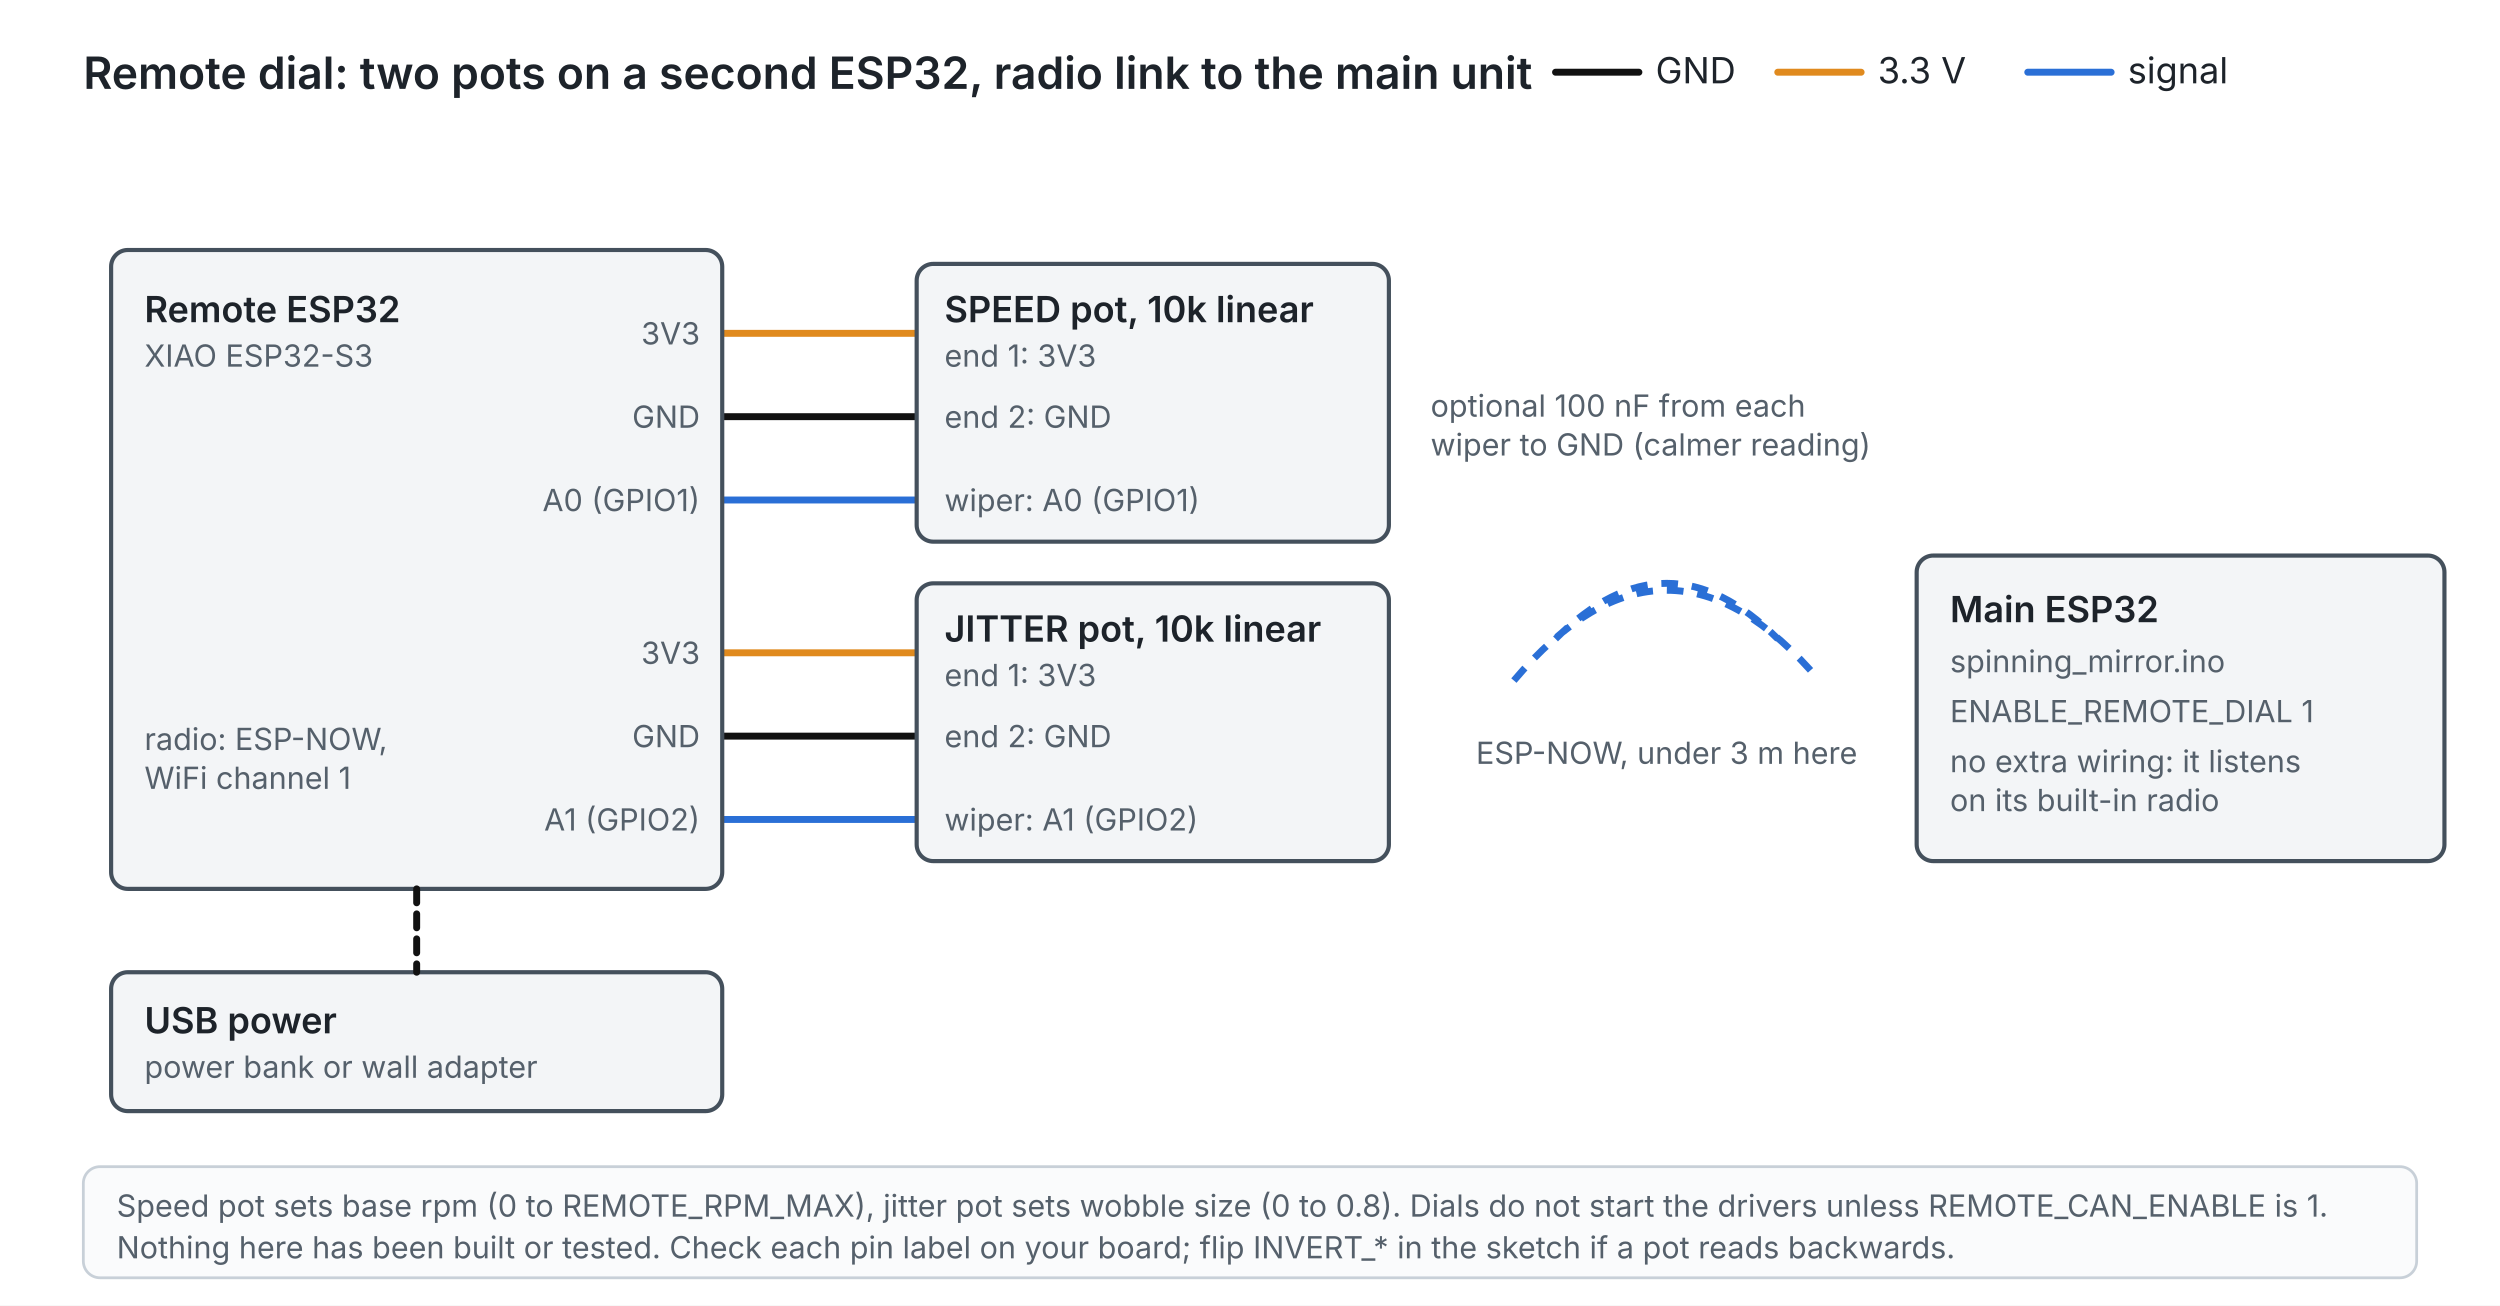
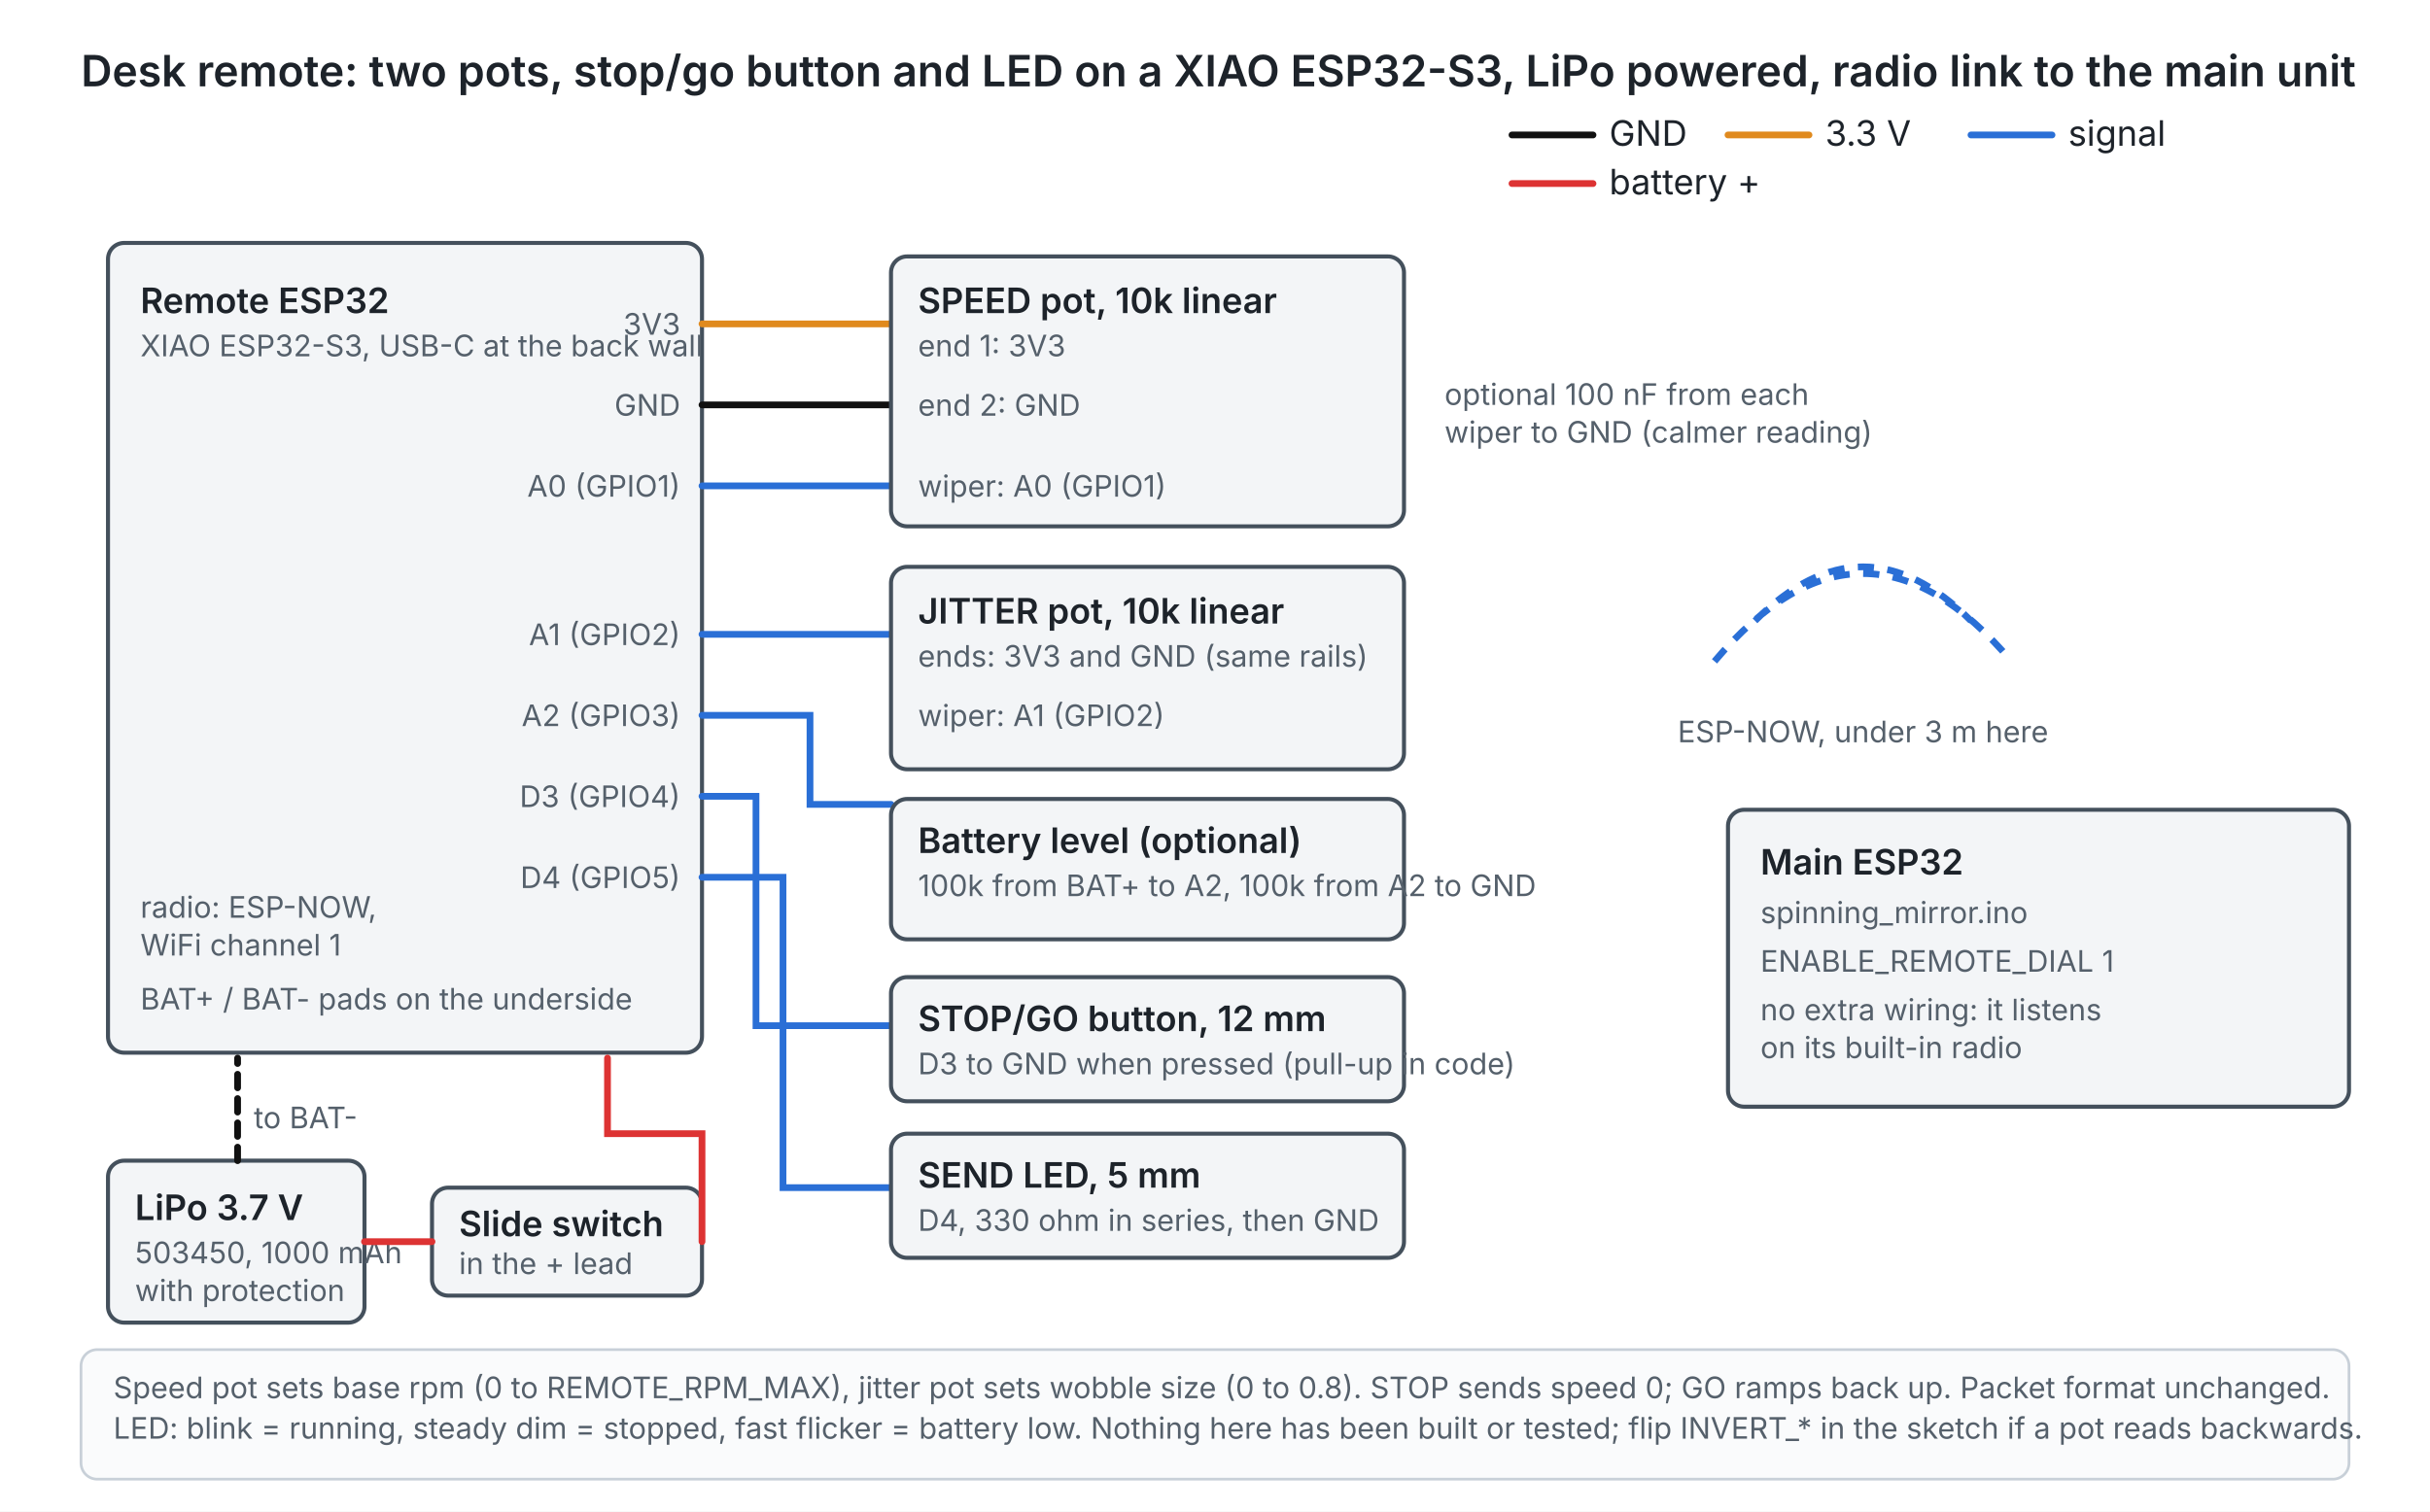
- <svg xmlns="http://www.w3.org/2000/svg" viewBox="0 0 900 470" width="900" height="470" font-family="system-ui, -apple-system, Segoe UI, sans-serif">
+ <svg xmlns="http://www.w3.org/2000/svg" viewBox="0 0 900 560" width="900" height="560" font-family="system-ui, -apple-system, Segoe UI, sans-serif">
  <style>
text{font-size:13px;fill:#1d232a}
.s{font-size:11px;fill:#55606b}
.b{font-weight:600}
.box{fill:#f3f5f7;stroke:#44505c;stroke-width:1.5}
.w{fill:none;stroke-width:2.5;stroke-linecap:round}
- .blk{stroke:#111}.org{stroke:#e08a1e}.blu{stroke:#2a6fd6}
+ .blk{stroke:#111}.org{stroke:#e08a1e}.blu{stroke:#2a6fd6}.red{stroke:#d33}.grn{stroke:#2a9d4a}
</style>
-   <rect width="900" height="470" fill="#ffffff" />
-   <text x="30" y="32" class="b" style="font-size:16px">Remote dial: two pots on a second ESP32, radio link to the main unit</text>
+   <rect width="900" height="560" fill="#ffffff" />
+   <text x="30" y="32" class="b" style="font-size:16px">Desk remote: two pots, stop/go button and LED on a XIAO ESP32-S3, LiPo powered, radio link to the main unit</text>
  <g class="s">
-     <line x1="560" y1="26" x2="590" y2="26" class="w blk" />
-     <text x="596" y="30">GND</text>
-     <line x1="640" y1="26" x2="670" y2="26" class="w org" />
-     <text x="676" y="30">3.3 V</text>
-     <line x1="730" y1="26" x2="760" y2="26" class="w blu" />
-     <text x="766" y="30">signal</text>
+     <line x1="560" y1="50" x2="590" y2="50" class="w blk" />
+     <text x="596" y="54">GND</text>
+     <line x1="640" y1="50" x2="670" y2="50" class="w org" />
+     <text x="676" y="54">3.3 V</text>
+     <line x1="730" y1="50" x2="760" y2="50" class="w blu" />
+     <text x="766" y="54">signal</text>
+     <line x1="560" y1="68" x2="590" y2="68" class="w red" />
+     <text x="596" y="72">battery +</text>
  </g>
+   <rect x="40" y="90" width="220" height="300" rx="6" class="box" />
+   <text x="52" y="116" class="b">Remote ESP32</text>
+   <text x="52" y="132" class="s">XIAO ESP32-S3, USB-C at the back wall</text>
+   <text x="52" y="340" class="s">radio: ESP-NOW,</text>
+   <text x="52" y="354" class="s">WiFi channel 1</text>
+   <text x="252" y="124" text-anchor="end" class="s">3V3</text>
+   <text x="252" y="154" text-anchor="end" class="s">GND</text>
+   <text x="252" y="184" text-anchor="end" class="s">A0 (GPIO1)</text>
+   <text x="252" y="239" text-anchor="end" class="s">A1 (GPIO2)</text>
+   <text x="252" y="269" text-anchor="end" class="s">A2 (GPIO3)</text>
+   <text x="252" y="299" text-anchor="end" class="s">D3 (GPIO4)</text>
+   <text x="252" y="329" text-anchor="end" class="s">D4 (GPIO5)</text>
+   <text x="52" y="374" class="s">BAT+ / BAT- pads on the underside</text>
  <path d="M260 120 H330" class="w org" />
  <path d="M260 150 H330" class="w blk" />
  <path d="M260 180 H330" class="w blu" />
-   <path d="M260 235 H330" class="w org" />
-   <path d="M260 265 H330" class="w blk" />
-   <path d="M260 295 H330" class="w blu" />
-   <rect x="40" y="90" width="220" height="230" rx="6" class="box" />
-   <text x="52" y="116" class="b">Remote ESP32</text>
-   <text x="52" y="132" class="s">XIAO ESP32-S3</text>
-   <text x="52" y="270" class="s">radio: ESP-NOW,</text>
-   <text x="52" y="284" class="s">WiFi channel 1</text>
-   <text x="252" y="124" text-anchor="end" class="s">3V3</text>
-   <text x="252" y="154" text-anchor="end" class="s">GND</text>
-   <text x="252" y="184" text-anchor="end" class="s">A0 (GPIO1)</text>
-   <text x="252" y="239" text-anchor="end" class="s">3V3</text>
-   <text x="252" y="269" text-anchor="end" class="s">GND</text>
-   <text x="252" y="299" text-anchor="end" class="s">A1 (GPIO2)</text>
-   <rect x="330" y="95" width="170" height="100" rx="6" class="box" />
+   <path d="M260 235 H330" class="w blu" />
+   <rect x="330" y="95" width="190" height="100" rx="6" class="box" />
  <text x="340" y="116" class="b">SPEED pot, 10k linear</text>
  <text x="340" y="132" class="s">end 1: 3V3</text>
  <text x="340" y="154" class="s">end 2: GND</text>
  <text x="340" y="184" class="s">wiper: A0 (GPIO1)</text>
-   <rect x="330" y="210" width="170" height="100" rx="6" class="box" />
+   <rect x="330" y="210" width="190" height="75" rx="6" class="box" />
  <text x="340" y="231" class="b">JITTER pot, 10k linear</text>
-   <text x="340" y="247" class="s">end 1: 3V3</text>
-   <text x="340" y="269" class="s">end 2: GND</text>
-   <text x="340" y="299" class="s">wiper: A1 (GPIO2)</text>
-   <text x="515" y="150" class="s">optional 100 nF from each</text>
-   <text x="515" y="164" class="s">wiper to GND (calmer reading)</text>
-   <rect x="40" y="350" width="220" height="50" rx="6" class="box" />
-   <text x="52" y="372" class="b">USB power</text>
-   <text x="52" y="388" class="s">power bank or wall adapter</text>
-   <path d="M150 320 V350" class="w blk" stroke-dasharray="5 4" />
-   <path d="M560 230 q40 -40 80 0 M545 245 q55 -65 110 0" fill="none" stroke="#2a6fd6" stroke-width="2.5" stroke-dasharray="6 5" />
-   <text x="600" y="275" text-anchor="middle" class="s">ESP-NOW, under 3 m here</text>
-   <rect x="690" y="200" width="190" height="110" rx="6" class="box" />
-   <text x="702" y="224" class="b">Main ESP32</text>
-   <text x="702" y="242" class="s">spinning_mirror.ino</text>
-   <text x="702" y="260" class="s">ENABLE_REMOTE_DIAL 1</text>
-   <text x="702" y="278" class="s">no extra wiring: it listens</text>
-   <text x="702" y="292" class="s">on its built-in radio</text>
-   <rect x="30" y="420" width="840" height="40" rx="6" fill="#fafbfc" stroke="#c8d0d8" />
-   <text x="42" y="438" class="s">Speed pot sets base rpm (0 to REMOTE_RPM_MAX), jitter pot sets wobble size (0 to 0.8). Dials do not start the drivers unless REMOTE_CAN_ENABLE is 1.</text>
-   <text x="42" y="453" class="s">Nothing here has been built or tested. Check each pin label on your board; flip INVERT_* in the sketch if a pot reads backwards.</text>
+   <text x="340" y="247" class="s">ends: 3V3 and GND (same rails)</text>
+   <text x="340" y="269" class="s">wiper: A1 (GPIO2)</text>
+   <text x="535" y="150" class="s">optional 100 nF from each</text>
+   <text x="535" y="164" class="s">wiper to GND (calmer reading)</text>
+   <path d="M260 265 H300 V298 H330" class="w blu" />
+   <rect x="330" y="296" width="190" height="52" rx="6" class="box" />
+   <text x="340" y="316" class="b">Battery level (optional)</text>
+   <text x="340" y="332" class="s">100k from BAT+ to A2, 100k from A2 to GND</text>
+   <path d="M260 295 H280 V380 H330" class="w blu" />
+   <rect x="330" y="362" width="190" height="46" rx="6" class="box" />
+   <text x="340" y="382" class="b">STOP/GO button, 12 mm</text>
+   <text x="340" y="398" class="s">D3 to GND when pressed (pull-up in code)</text>
+   <path d="M260 325 H290 V440 H330" class="w blu" />
+   <rect x="330" y="420" width="190" height="46" rx="6" class="box" />
+   <text x="340" y="440" class="b">SEND LED, 5 mm</text>
+   <text x="340" y="456" class="s">D4, 330 ohm in series, then GND</text>
+   <rect x="40" y="430" width="95" height="60" rx="6" class="box" />
+   <text x="50" y="452" class="b">LiPo 3.7 V</text>
+   <text x="50" y="468" class="s">503450, 1000 mAh</text>
+   <text x="50" y="482" class="s">with protection</text>
+   <rect x="160" y="440" width="100" height="40" rx="6" class="box" />
+   <text x="170" y="458" class="b">Slide switch</text>
+   <text x="170" y="472" class="s">in the + lead</text>
+   <path d="M135 460 H160" class="w red" />
+   <path d="M260 460 V420 H225 V392" class="w red" />
+   <path d="M88 430 V392" class="w blk" stroke-dasharray="5 4" />
+   <text x="94" y="418" class="s">to BAT-</text>
+   <text x="230" y="414" class="s" text-anchor="end" />
+   <text x="40" y="520" class="s">USB-C (back wall): charges the cell at about 100 mA and powers the unit; also used to flash.</text>
+   <path d="M650 230 q40 -40 80 0 M635 245 q55 -65 110 0" fill="none" stroke="#2a6fd6" stroke-width="2.5" stroke-dasharray="6 5" />
+   <text x="690" y="275" text-anchor="middle" class="s">ESP-NOW, under 3 m here</text>
+   <rect x="640" y="300" width="230" height="110" rx="6" class="box" />
+   <text x="652" y="324" class="b">Main ESP32</text>
+   <text x="652" y="342" class="s">spinning_mirror.ino</text>
+   <text x="652" y="360" class="s">ENABLE_REMOTE_DIAL 1</text>
+   <text x="652" y="378" class="s">no extra wiring: it listens</text>
+   <text x="652" y="392" class="s">on its built-in radio</text>
+   <rect x="30" y="500" width="840" height="48" rx="6" fill="#fafbfc" stroke="#c8d0d8" />
+   <text x="42" y="518" class="s">Speed pot sets base rpm (0 to REMOTE_RPM_MAX), jitter pot sets wobble size (0 to 0.8). STOP sends speed 0; GO ramps back up. Packet format unchanged.</text>
+   <text x="42" y="533" class="s">LED: blink = running, steady dim = stopped, fast flicker = battery low. Nothing here has been built or tested; flip INVERT_* in the sketch if a pot reads backwards.</text>
</svg>
